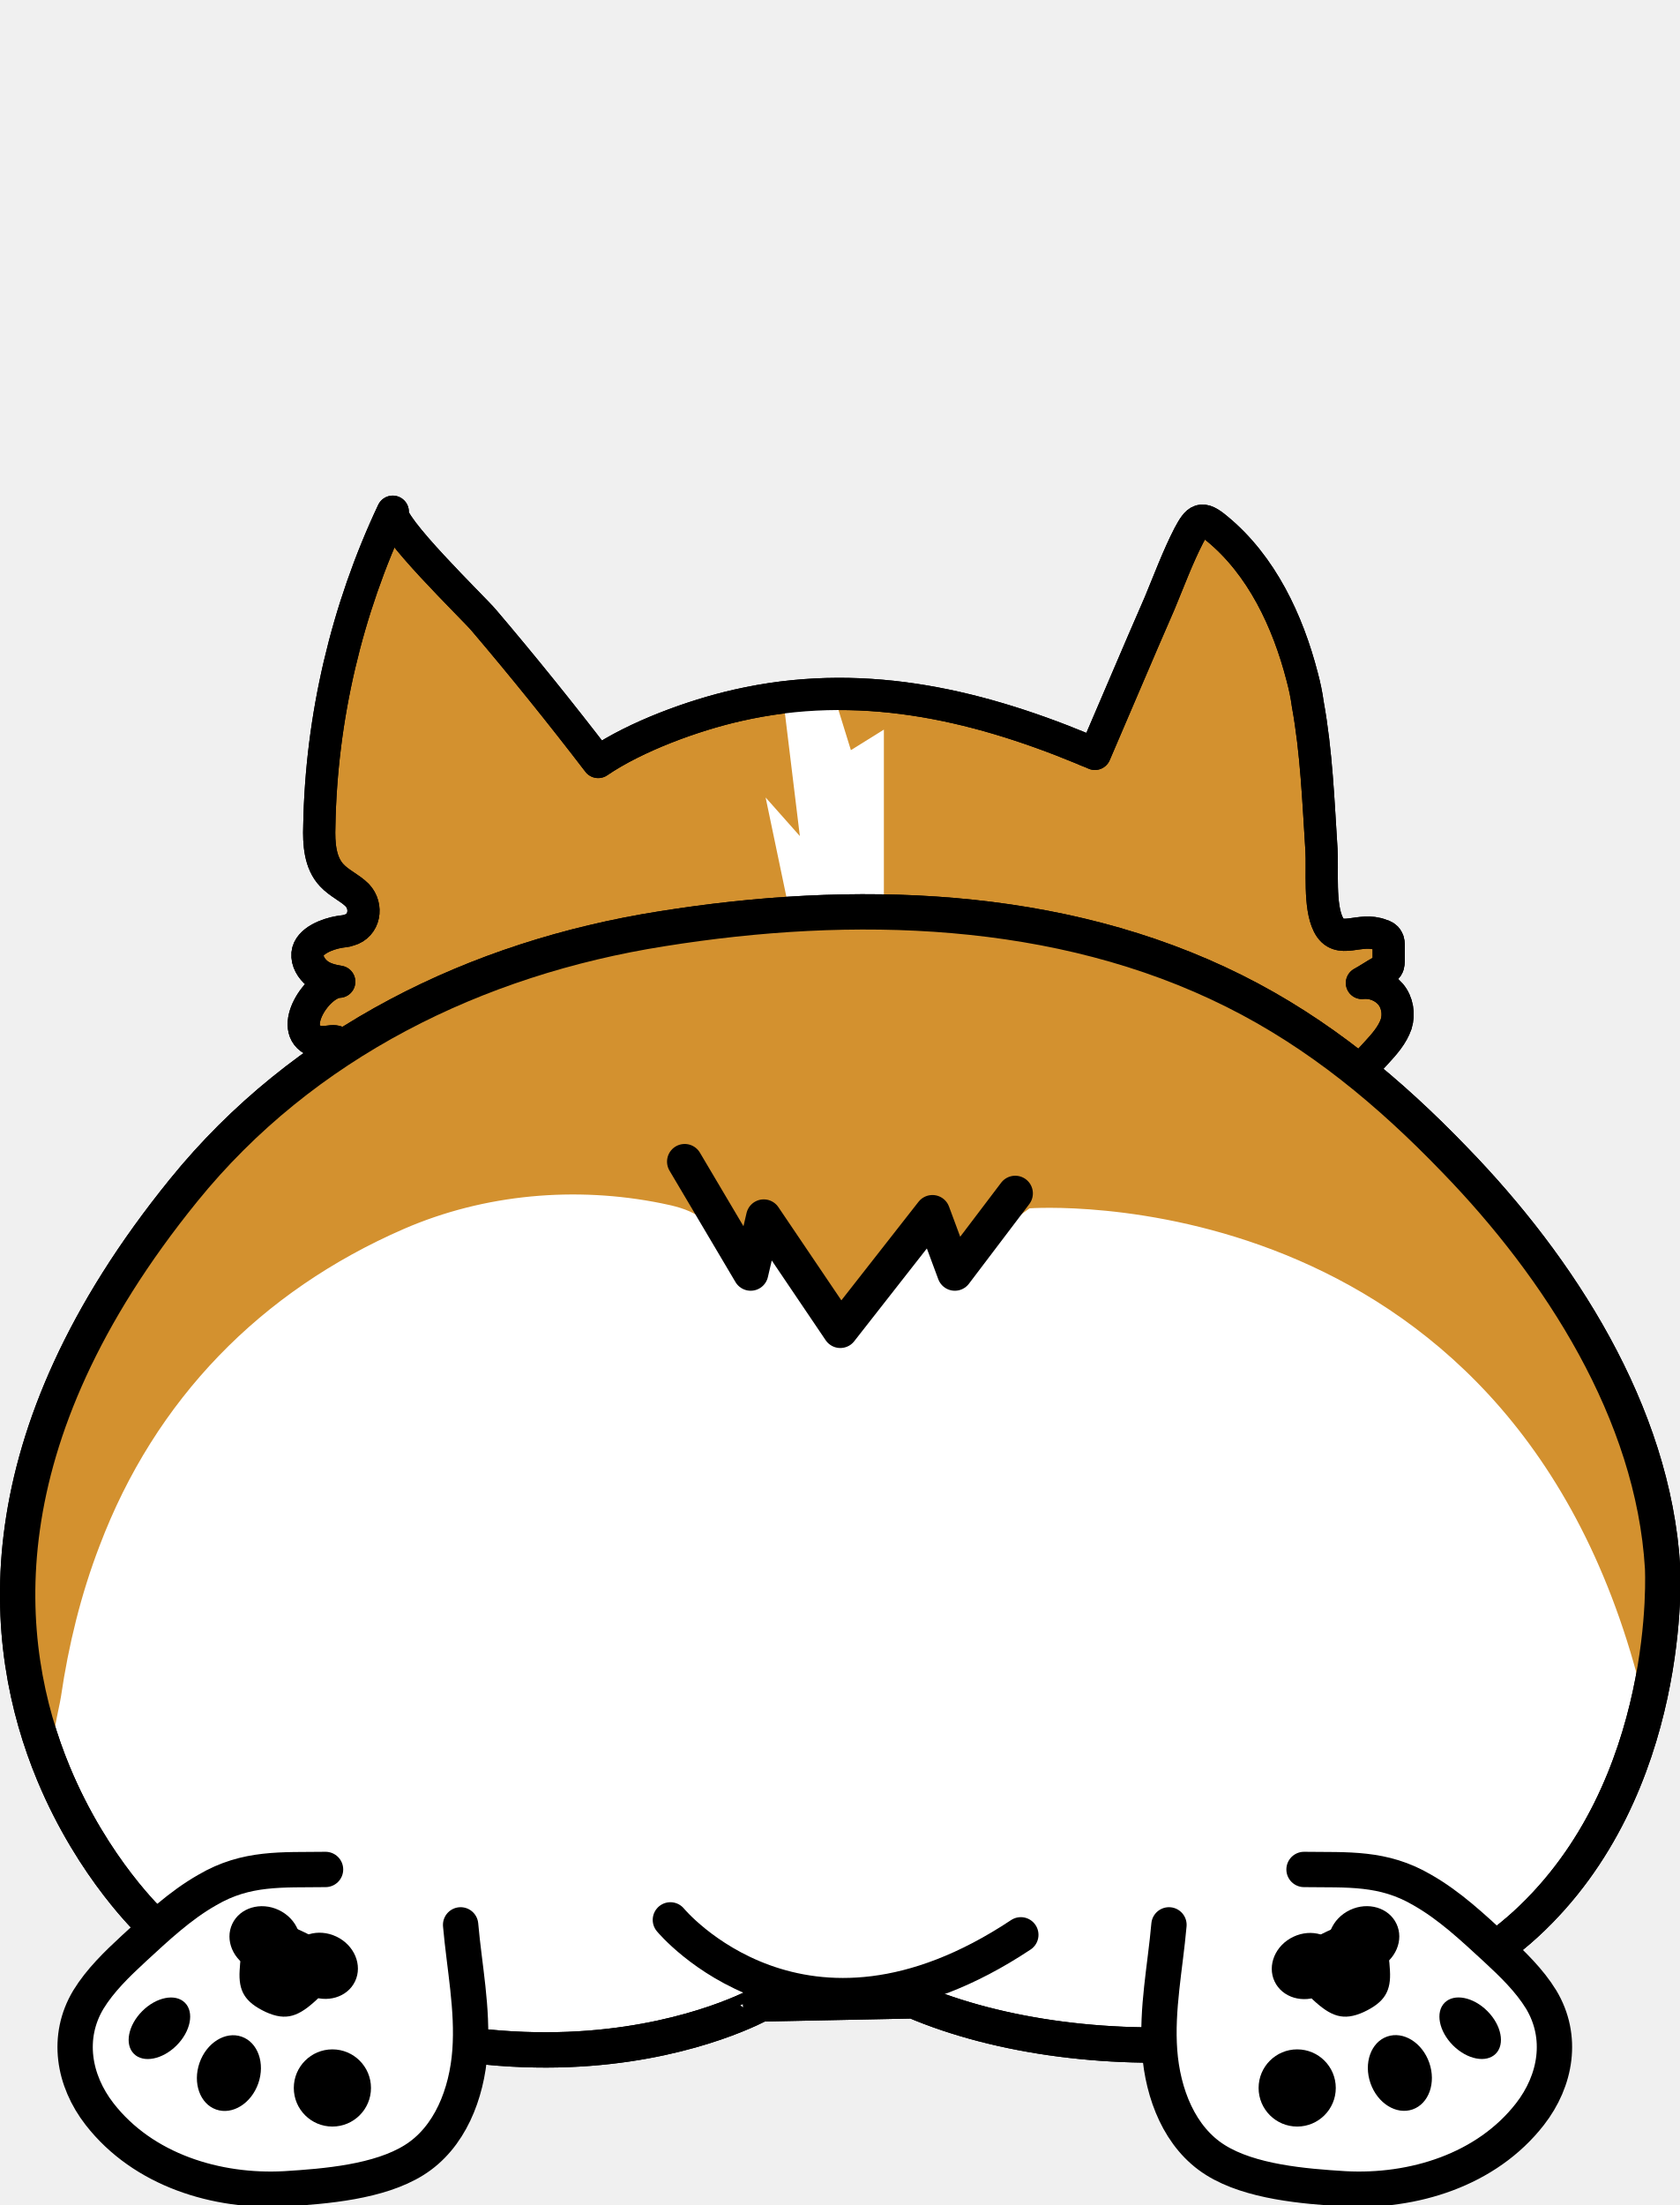
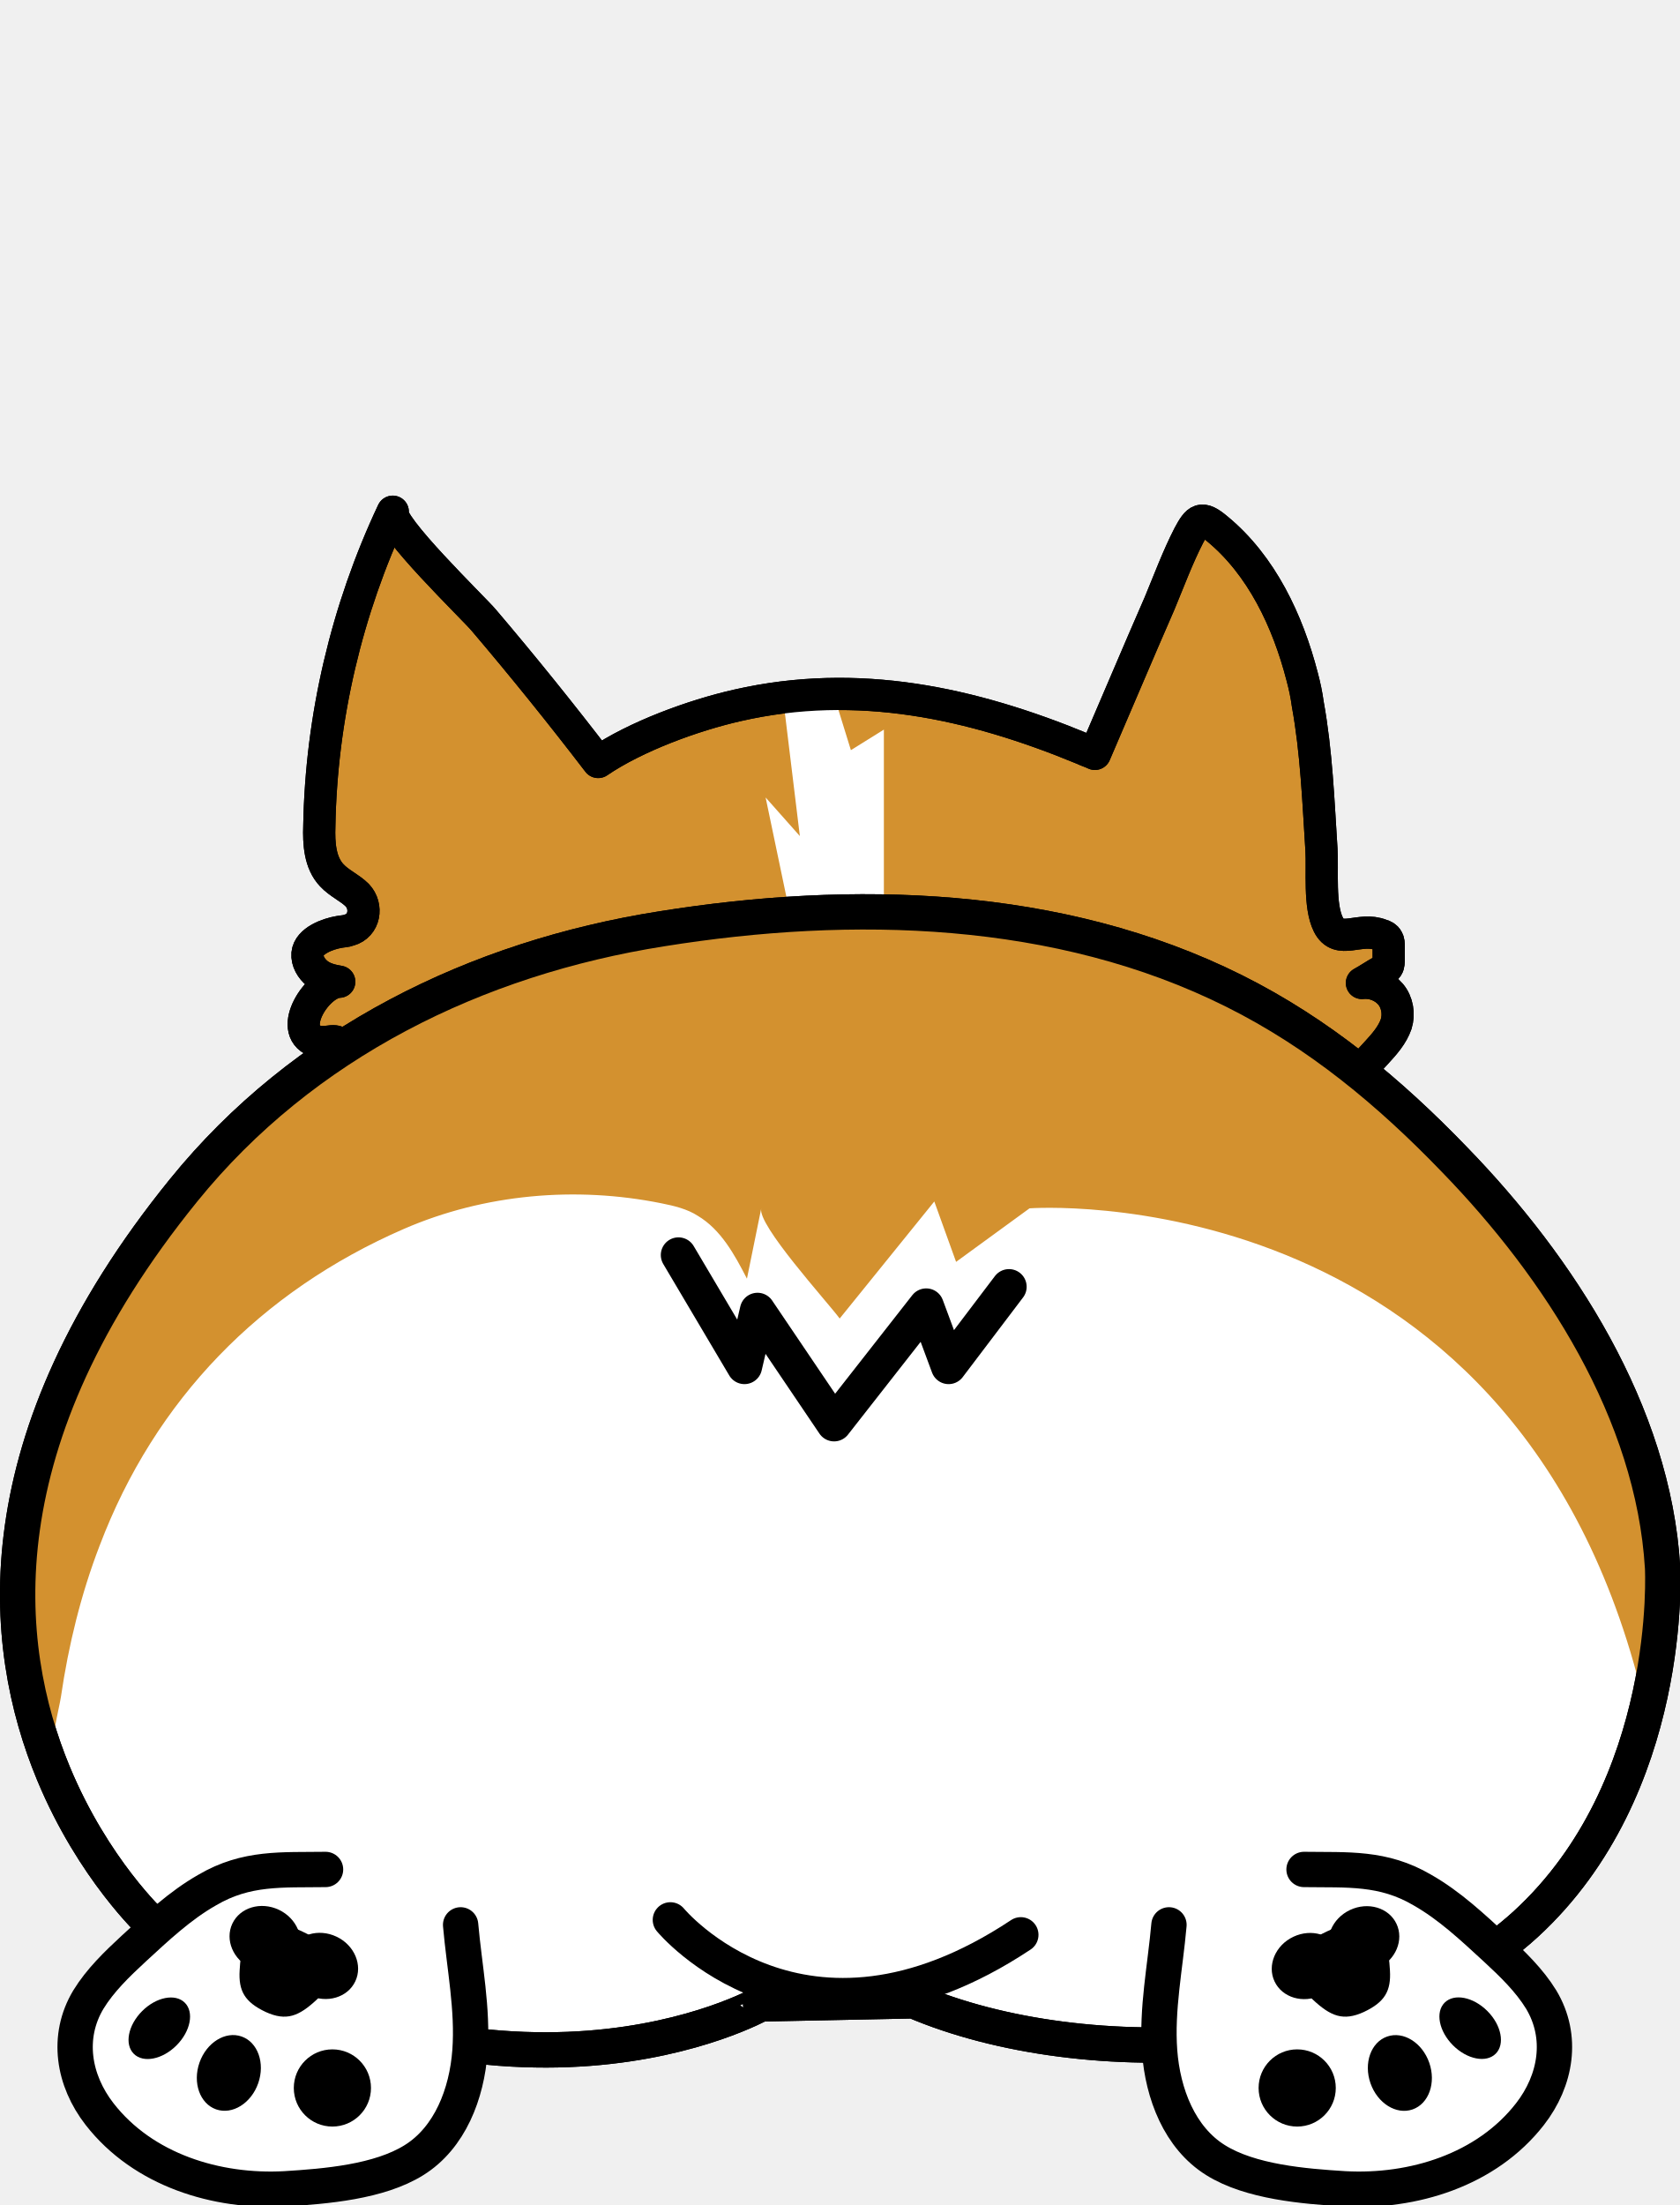
<svg xmlns="http://www.w3.org/2000/svg" version="1.1" id="Layer_1" x="0px" y="0px" viewBox="0 0 269.9 354.2" style="enable-background:new 0 0 269.9 354.2;" xml:space="preserve">
  <style type="text/css">
	.st0{fill:#D3912F;stroke:#000000;stroke-width:5.173;stroke-linecap:round;stroke-linejoin:round;stroke-miterlimit:10;}
	.st1{fill:#FFFFFF;}
	.st2{fill:none;stroke:#000000;stroke-width:5.173;stroke-linecap:round;stroke-linejoin:round;stroke-miterlimit:10;}
	.st3{fill:#FFFFFF;stroke:#000000;stroke-width:5.676;stroke-linecap:round;stroke-linejoin:round;stroke-miterlimit:10;}
	.st4{fill:#D3912F;}
	.st5{fill:none;stroke:#000000;stroke-width:5.676;stroke-linecap:round;stroke-linejoin:round;stroke-miterlimit:10;}
	.st6{fill:none;stroke:#000000;stroke-width:5.676;stroke-linecap:round;stroke-miterlimit:10;}
	.st7{fill:#FFFFFF;stroke:#000000;stroke-width:5.676;stroke-linecap:round;stroke-miterlimit:10;}
</style>
  <path class="st0" d="M58.2,173.4c-1,1.1-3,0.3-3.5-1.1c-0.7-1.7,1.4-5.5-1.7-5c-0.8,0.1-1.6,0.2-2.4-0.1c-4.5-1.8,0.4-9.4,3.9-9.5  c-1.2-0.2-2.5-0.5-3.5-1.3s-1.7-2-1.6-3.2c0.2-2.1,3.3-3.2,5.1-3.5c0.5-0.1,1.1-0.1,1.6-0.3c2.5-0.7,3-3.8,1.3-5.6  c-1.2-1.2-2.9-1.9-4.1-3.2c-1.9-2-2.1-5.1-2-7.9c0.3-17.4,4.4-34.8,11.8-50.5c-1,2,13.1,15.6,14.6,17.4c6.3,7.4,12.5,15.1,18.4,22.8  c6-4.1,15.3-7.5,22.4-9.1c19.3-4.4,37.6-0.4,55.5,7c0.6,0.3,1.3,0.5,1.9,0.8c3.5-8.1,6.9-16.2,10.4-24.2c1.5-3.6,2.9-7.4,4.7-10.9  c1.4-2.6,2-3.2,4.5-1.1c7.2,5.9,11.4,14.9,13.7,23.8c0.4,1.5,0.7,2.9,0.9,4.4c1.4,7.7,1.7,15.6,2.2,23.4c0.2,3.3-0.4,9,1.1,12  c1.7,3.4,5,0.3,8.5,1.7c0.4,0.1,0.8,0.3,1,0.7c0.2,0.3,0.2,0.7,0.2,1.1c0,0.7,0,1.4,0,2.1c0,0.4,0,0.9-0.2,1.2s-0.5,0.5-0.9,0.7  c-1.1,0.6-2.1,1.3-3.2,1.9c1.7-0.2,3.5,0.5,4.6,1.8s1.4,3.2,0.9,4.8c-1.2,3.5-5.1,5.8-6.7,9.2" />
  <polyline class="st1" points="128.5,154.4 123,128.1 128.5,134.3 125.8,112.1 134.1,112.1 136.7,120.5 142,117.2 142,154.4 " />
  <path class="st2" d="M58.2,173.4c-1,1.1-3,0.3-3.5-1.1c-0.7-1.7,1.4-5.5-1.7-5c-0.8,0.1-1.6,0.2-2.4-0.1c-4.5-1.8,0.4-9.4,3.9-9.5  c-1.2-0.2-2.5-0.5-3.5-1.3s-1.7-2-1.6-3.2c0.2-2.1,3.3-3.2,5.1-3.5c0.5-0.1,1.1-0.1,1.6-0.3c2.5-0.7,3-3.8,1.3-5.6  c-1.2-1.2-2.9-1.9-4.1-3.2c-1.9-2-2.1-5.1-2-7.9c0.3-17.4,4.4-34.8,11.8-50.5c-1,2,13.1,15.6,14.6,17.4c6.3,7.4,12.5,15.1,18.4,22.8  c6-4.1,15.3-7.5,22.4-9.1c19.3-4.4,37.6-0.4,55.5,7c0.6,0.3,1.3,0.5,1.9,0.8c3.5-8.1,6.9-16.2,10.4-24.2c1.5-3.6,2.9-7.4,4.7-10.9  c1.4-2.6,2-3.2,4.5-1.1c7.2,5.9,11.4,14.9,13.7,23.8c0.4,1.5,0.7,2.9,0.9,4.4c1.4,7.7,1.7,15.6,2.2,23.4c0.2,3.3-0.4,9,1.1,12  c1.7,3.4,5,0.3,8.5,1.7c0.4,0.1,0.8,0.3,1,0.7c0.2,0.3,0.2,0.7,0.2,1.1c0,0.7,0,1.4,0,2.1c0,0.4,0,0.9-0.2,1.2s-0.5,0.5-0.9,0.7  c-1.1,0.6-2.1,1.3-3.2,1.9c1.7-0.2,3.5,0.5,4.6,1.8s1.4,3.2,0.9,4.8c-1.2,3.5-5.1,5.8-6.7,9.2" />
  <path class="st3" d="M24.4,309c0,0-9.4-8.7-15.8-24.1C0,264.2-3.1,231.4,29.5,191.2c19.2-23.7,47-37.3,76.8-42  c30.6-4.9,63.8-4.1,92,10c13.6,6.8,24.9,16.2,35.4,27.1c16.8,17.3,31.9,40.6,33.4,65.5c0,0,2,35.3-22,57.3  c-24.1,22-70.7,24.1-98.3,12.3l-24.6,0.5C122.2,321.8,81.2,345.3,24.4,309z" />
  <path class="st4" d="M8.9,282.5c-1.1-2,0.6-7.9,0.9-10c1.2-8.2,3.2-16.4,6.2-24.2c8.9-23.5,25.9-40.9,48.9-50.9  c12.9-5.6,27.6-6.9,41.4-4.1c2,0.4,4.1,0.9,5.8,2c3.7,2.2,5.9,6.2,7.9,10.1c0.8-3.8,1.5-7.5,2.3-11.3c-0.7,2.6,10.6,15,12.6,17.7  l15.2-18.8l3.5,9.7l11.8-8.6c0,0,77-5.7,98.1,76.9c0,0,18.9-60.3-59.7-108.6c-26.7-16.4-50.9-16.2-72.5-16  c-58.2,0.4-95.7,38.4-95.7,38.4S-15.3,235.6,8.9,282.5z" />
  <path class="st5" d="M24.4,309c0,0-9.4-8.7-15.8-24.1C0,264.2-3.1,231.4,29.5,191.2c19.2-23.7,47-37.3,76.8-42  c30.6-4.9,63.8-4.1,92,10c13.6,6.8,24.9,16.2,35.4,27.1c16.8,17.3,31.9,40.6,33.4,65.5c0,0,2,35.3-22,57.3  c-24.1,22-70.7,24.1-98.3,12.3l-24.6,0.5C122.2,321.8,81.2,345.3,24.4,309z" />
-   <polyline class="st5" points="110,186.6 120.6,204.5 122.7,195.5 135,213.7 149.8,194.8 153.4,204.5 163.1,191.7 " />
+   <polyline class="st5" points="109,201.6 119.6,219.5 121.7,210.5 134,228.7 148.8,209.8 152.4,219.5 162.1,206.7 " />
  <path class="st6" d="M107.7,308.4c0,0,21.2,25.7,56.3,2.4" />
  <g>
    <path class="st7" d="M52.3,300.3c-7,0.1-12.7-0.4-19,3.3c-4.4,2.5-8.1,6-11.8,9.4c-2.7,2.5-5.4,5.1-7.3,8.2c-3.6,6-2.4,13,1.8,18.4   c7,9,18.8,12.6,29.8,12c6.5-0.4,15.1-1.1,20.7-4.6c5.8-3.6,8.5-10.7,9-17.5S74.6,316,74,309.2" />
    <circle cx="53.4" cy="335.4" r="6.2" />
-     <ellipse transform="matrix(0.3296 -0.9441 0.9441 0.3296 -289.739 257.9988)" cx="36.8" cy="333" rx="6.2" ry="5" />
-     <ellipse transform="matrix(0.7071 -0.7071 0.7071 0.7071 -222.8641 113.5397)" cx="25.6" cy="325.8" rx="5.8" ry="3.9" />
+     <ellipse transform="matrix(0.3296 -0.9441 0.9441 0.3296 -289.7493 257.9701)" cx="36.8" cy="333" rx="6.2" ry="5" />
+     <ellipse transform="matrix(0.7071 -0.7071 0.7071 0.7071 -222.882 113.5374)" cx="25.6" cy="325.8" rx="5.8" ry="3.9" />
    <g>
-       <ellipse transform="matrix(0.4272 -0.9042 0.9042 0.4272 -255.8694 227.7054)" cx="51.8" cy="315.8" rx="5.2" ry="5.8" />
-       <ellipse transform="matrix(0.4272 -0.9042 0.9042 0.4272 -257.2966 216.9633)" cx="42.6" cy="311.5" rx="5.2" ry="5.8" />
+       <ellipse transform="matrix(0.4272 -0.9042 0.9042 0.4272 -255.8398 227.7237)" cx="51.8" cy="315.8" rx="5.2" ry="5.8" />
+       <ellipse transform="matrix(0.4272 -0.9042 0.9042 0.4272 -257.2836 216.9238)" cx="42.6" cy="311.5" rx="5.2" ry="5.8" />
      <path d="M38.5,316.5c0.2-3,0.2-6.9,8.7-2.9c6,2.8,5.9,5.5,3.7,7.6c-2.9,2.7-4.9,3.5-8.2,2C39.3,321.6,38.3,319.8,38.5,316.5z" />
-       <ellipse transform="matrix(0.4272 -0.9042 0.9042 0.4272 -255.0814 221.9622)" cx="47.6" cy="312.3" rx="2.3" ry="8.9" />
+       <ellipse transform="matrix(0.4272 -0.9042 0.9042 0.4272 -255.1179 221.9816)" cx="47.6" cy="312.3" rx="2.3" ry="8.9" />
    </g>
  </g>
  <g>
    <path class="st7" d="M209.5,300.3c7,0.1,12.7-0.4,19,3.3c4.4,2.5,8.1,6,11.8,9.4c2.7,2.5,5.4,5.1,7.3,8.2c3.6,6,2.4,13-1.8,18.4   c-7,9-18.8,12.6-29.8,12c-6.5-0.4-15.1-1.1-20.7-4.6c-5.8-3.6-8.5-10.7-9-17.5s0.9-13.5,1.5-20.3" />
    <circle cx="208.4" cy="335.4" r="6.2" />
-     <ellipse transform="matrix(0.9441 -0.3296 0.3296 0.9441 -97.1881 92.7356)" cx="224.9" cy="333" rx="5" ry="6.2" />
-     <ellipse transform="matrix(0.7071 -0.7071 0.7071 0.7071 -161.1983 262.4479)" cx="236.2" cy="325.8" rx="3.9" ry="5.8" />
+     <ellipse transform="matrix(0.9441 -0.3296 0.3296 0.9441 -97.1893 92.7356)" cx="224.9" cy="333" rx="5" ry="6.2" />
+     <ellipse transform="matrix(0.7071 -0.7071 0.7071 0.7071 -161.1992 262.4387)" cx="236.2" cy="325.8" rx="3.9" ry="5.8" />
    <g>
-       <ellipse transform="matrix(0.9042 -0.4272 0.4272 0.9042 -114.7792 119.9789)" cx="210" cy="315.8" rx="5.8" ry="5.2" />
-       <ellipse transform="matrix(0.9042 -0.4272 0.4272 0.9042 -112.0751 123.4518)" cx="219.1" cy="311.5" rx="5.8" ry="5.2" />
+       <ellipse transform="matrix(0.9042 -0.4272 0.4272 0.9042 -114.7836 119.9799)" cx="210" cy="315.8" rx="5.8" ry="5.2" />
+       <ellipse transform="matrix(0.9042 -0.4272 0.4272 0.9042 -112.0739 123.4529)" cx="219.1" cy="311.5" rx="5.8" ry="5.2" />
      <path d="M223.3,316.5c-0.2-3-0.2-6.9-8.7-2.9c-6,2.8-5.9,5.5-3.7,7.6c2.9,2.7,4.9,3.5,8.2,2C222.5,321.6,223.5,319.8,223.3,316.5z    " />
-       <ellipse transform="matrix(0.9042 -0.4272 0.4272 0.9042 -112.8858 121.4391)" cx="214.2" cy="312.3" rx="8.9" ry="2.3" />
+       <ellipse transform="matrix(0.9042 -0.4272 0.4272 0.9042 -112.8869 121.4369)" cx="214.2" cy="312.3" rx="8.9" ry="2.3" />
    </g>
  </g>
</svg>
